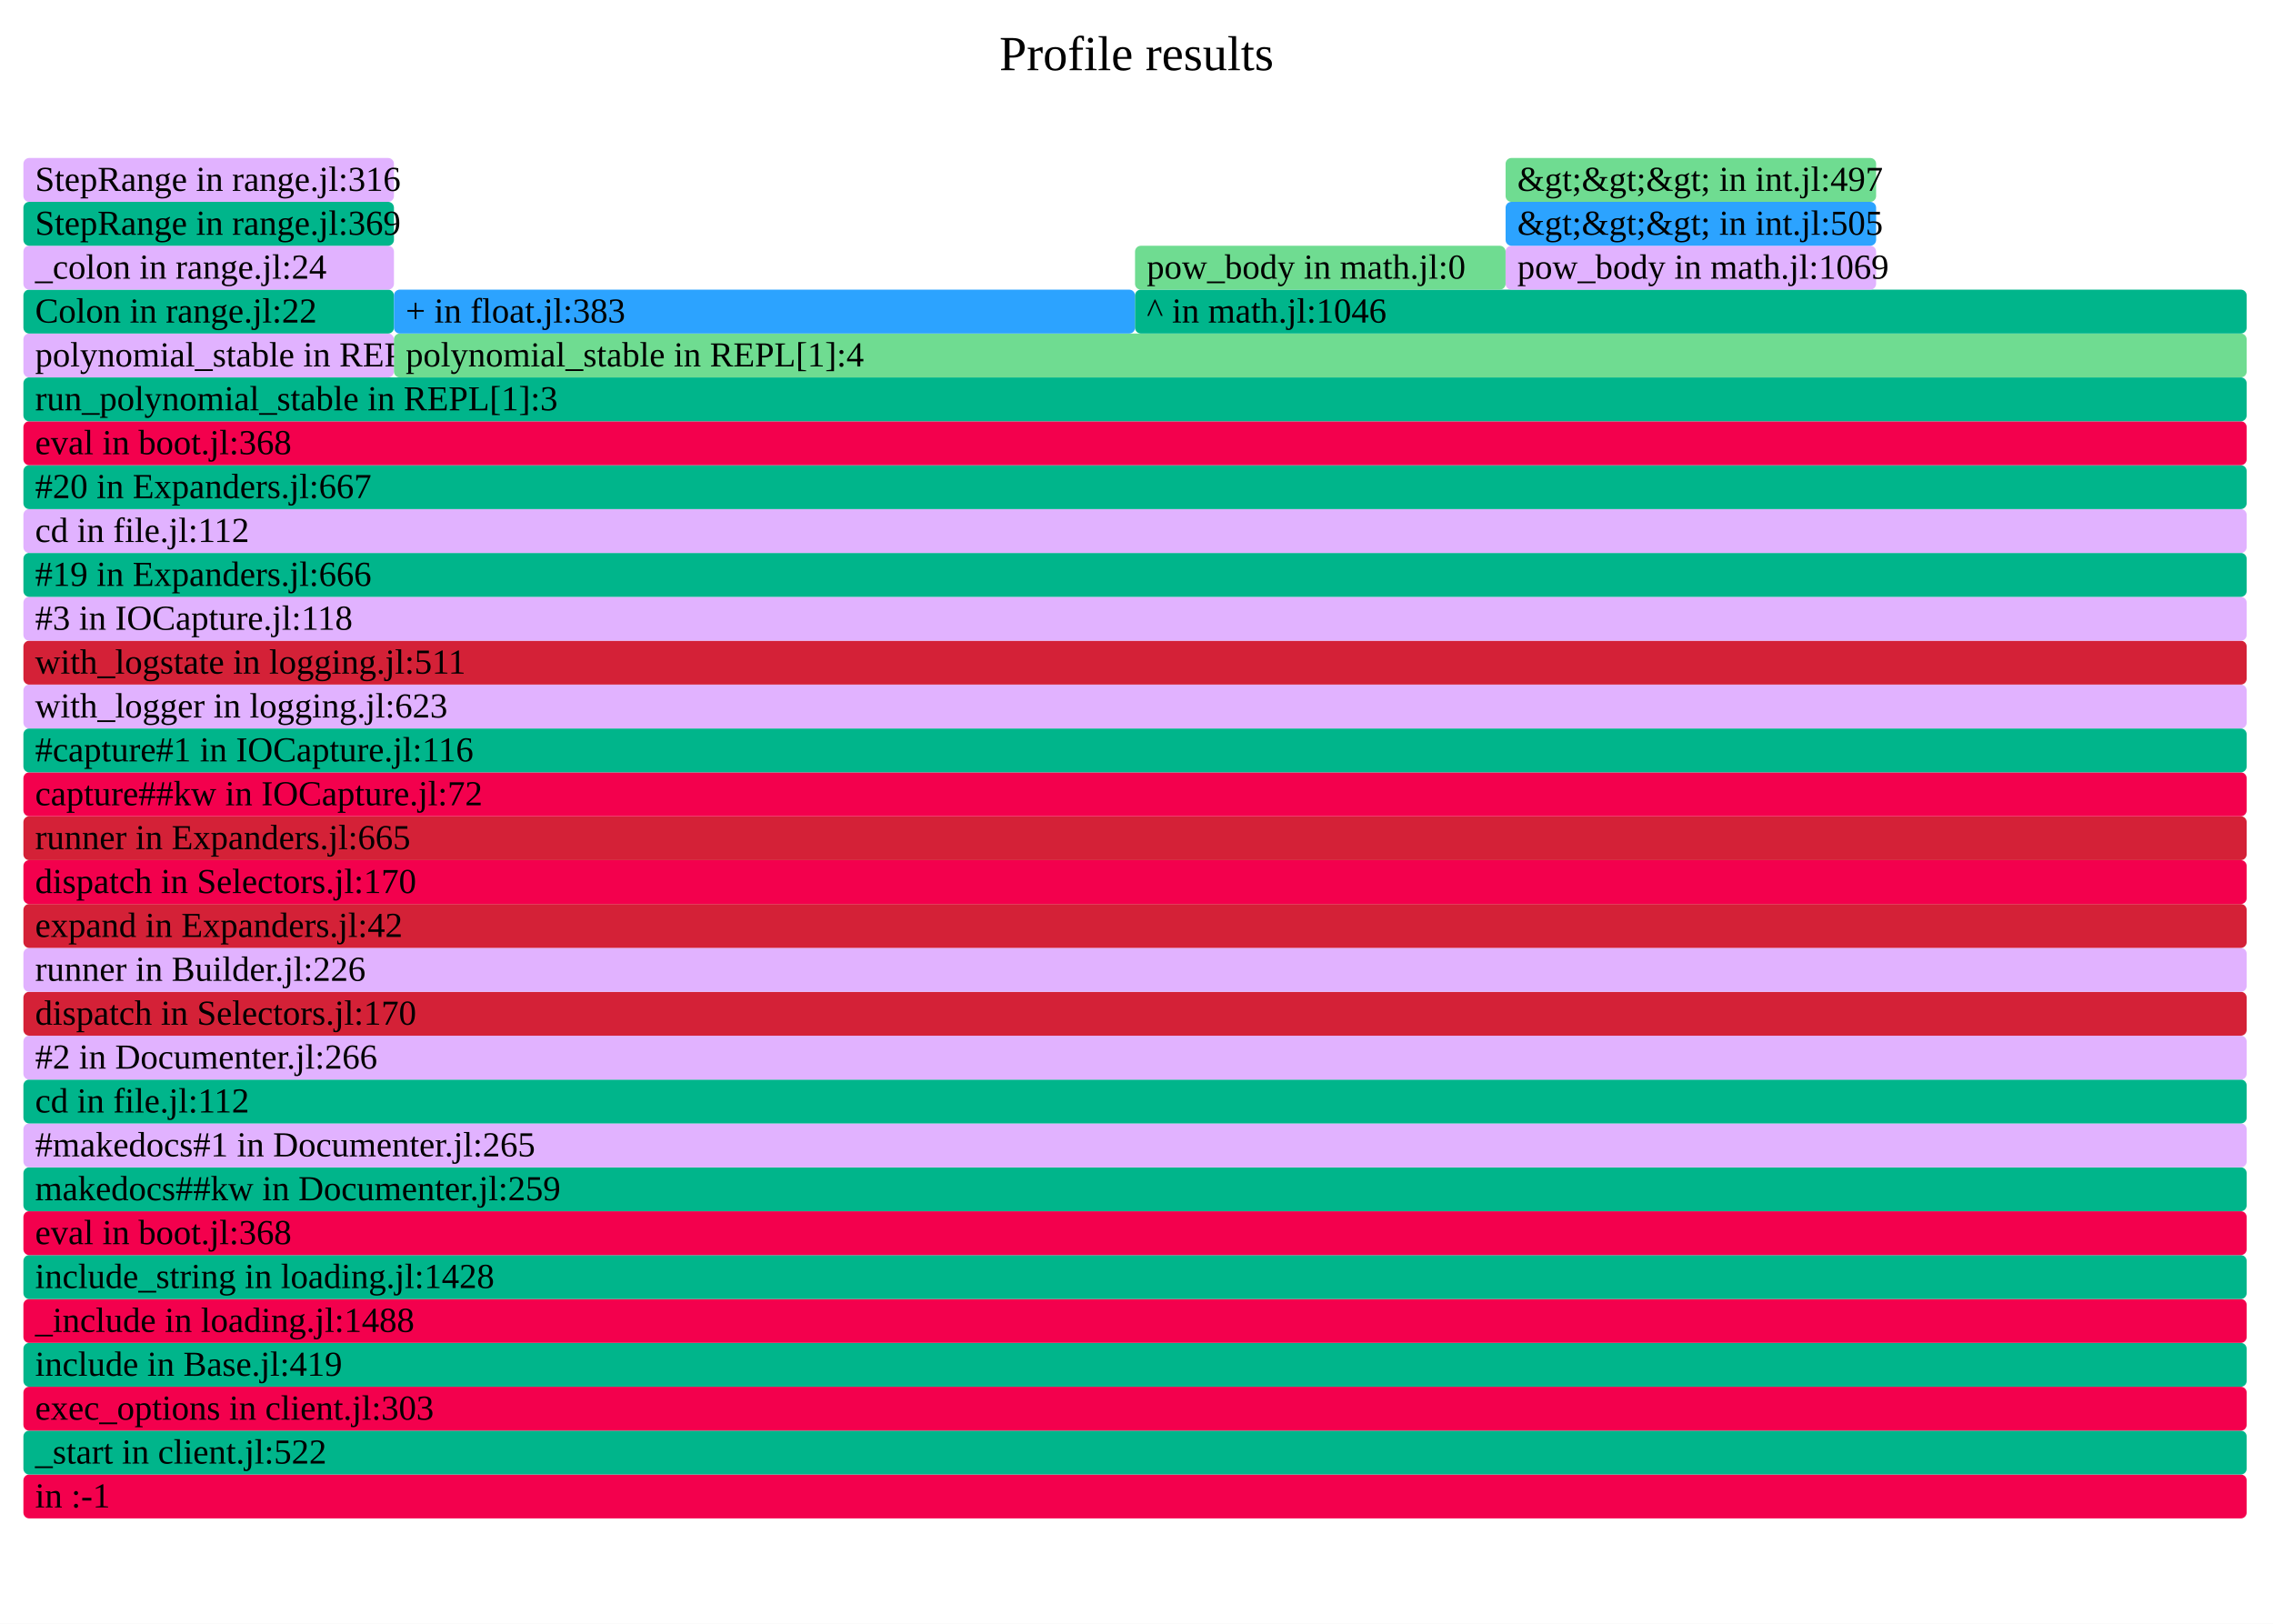
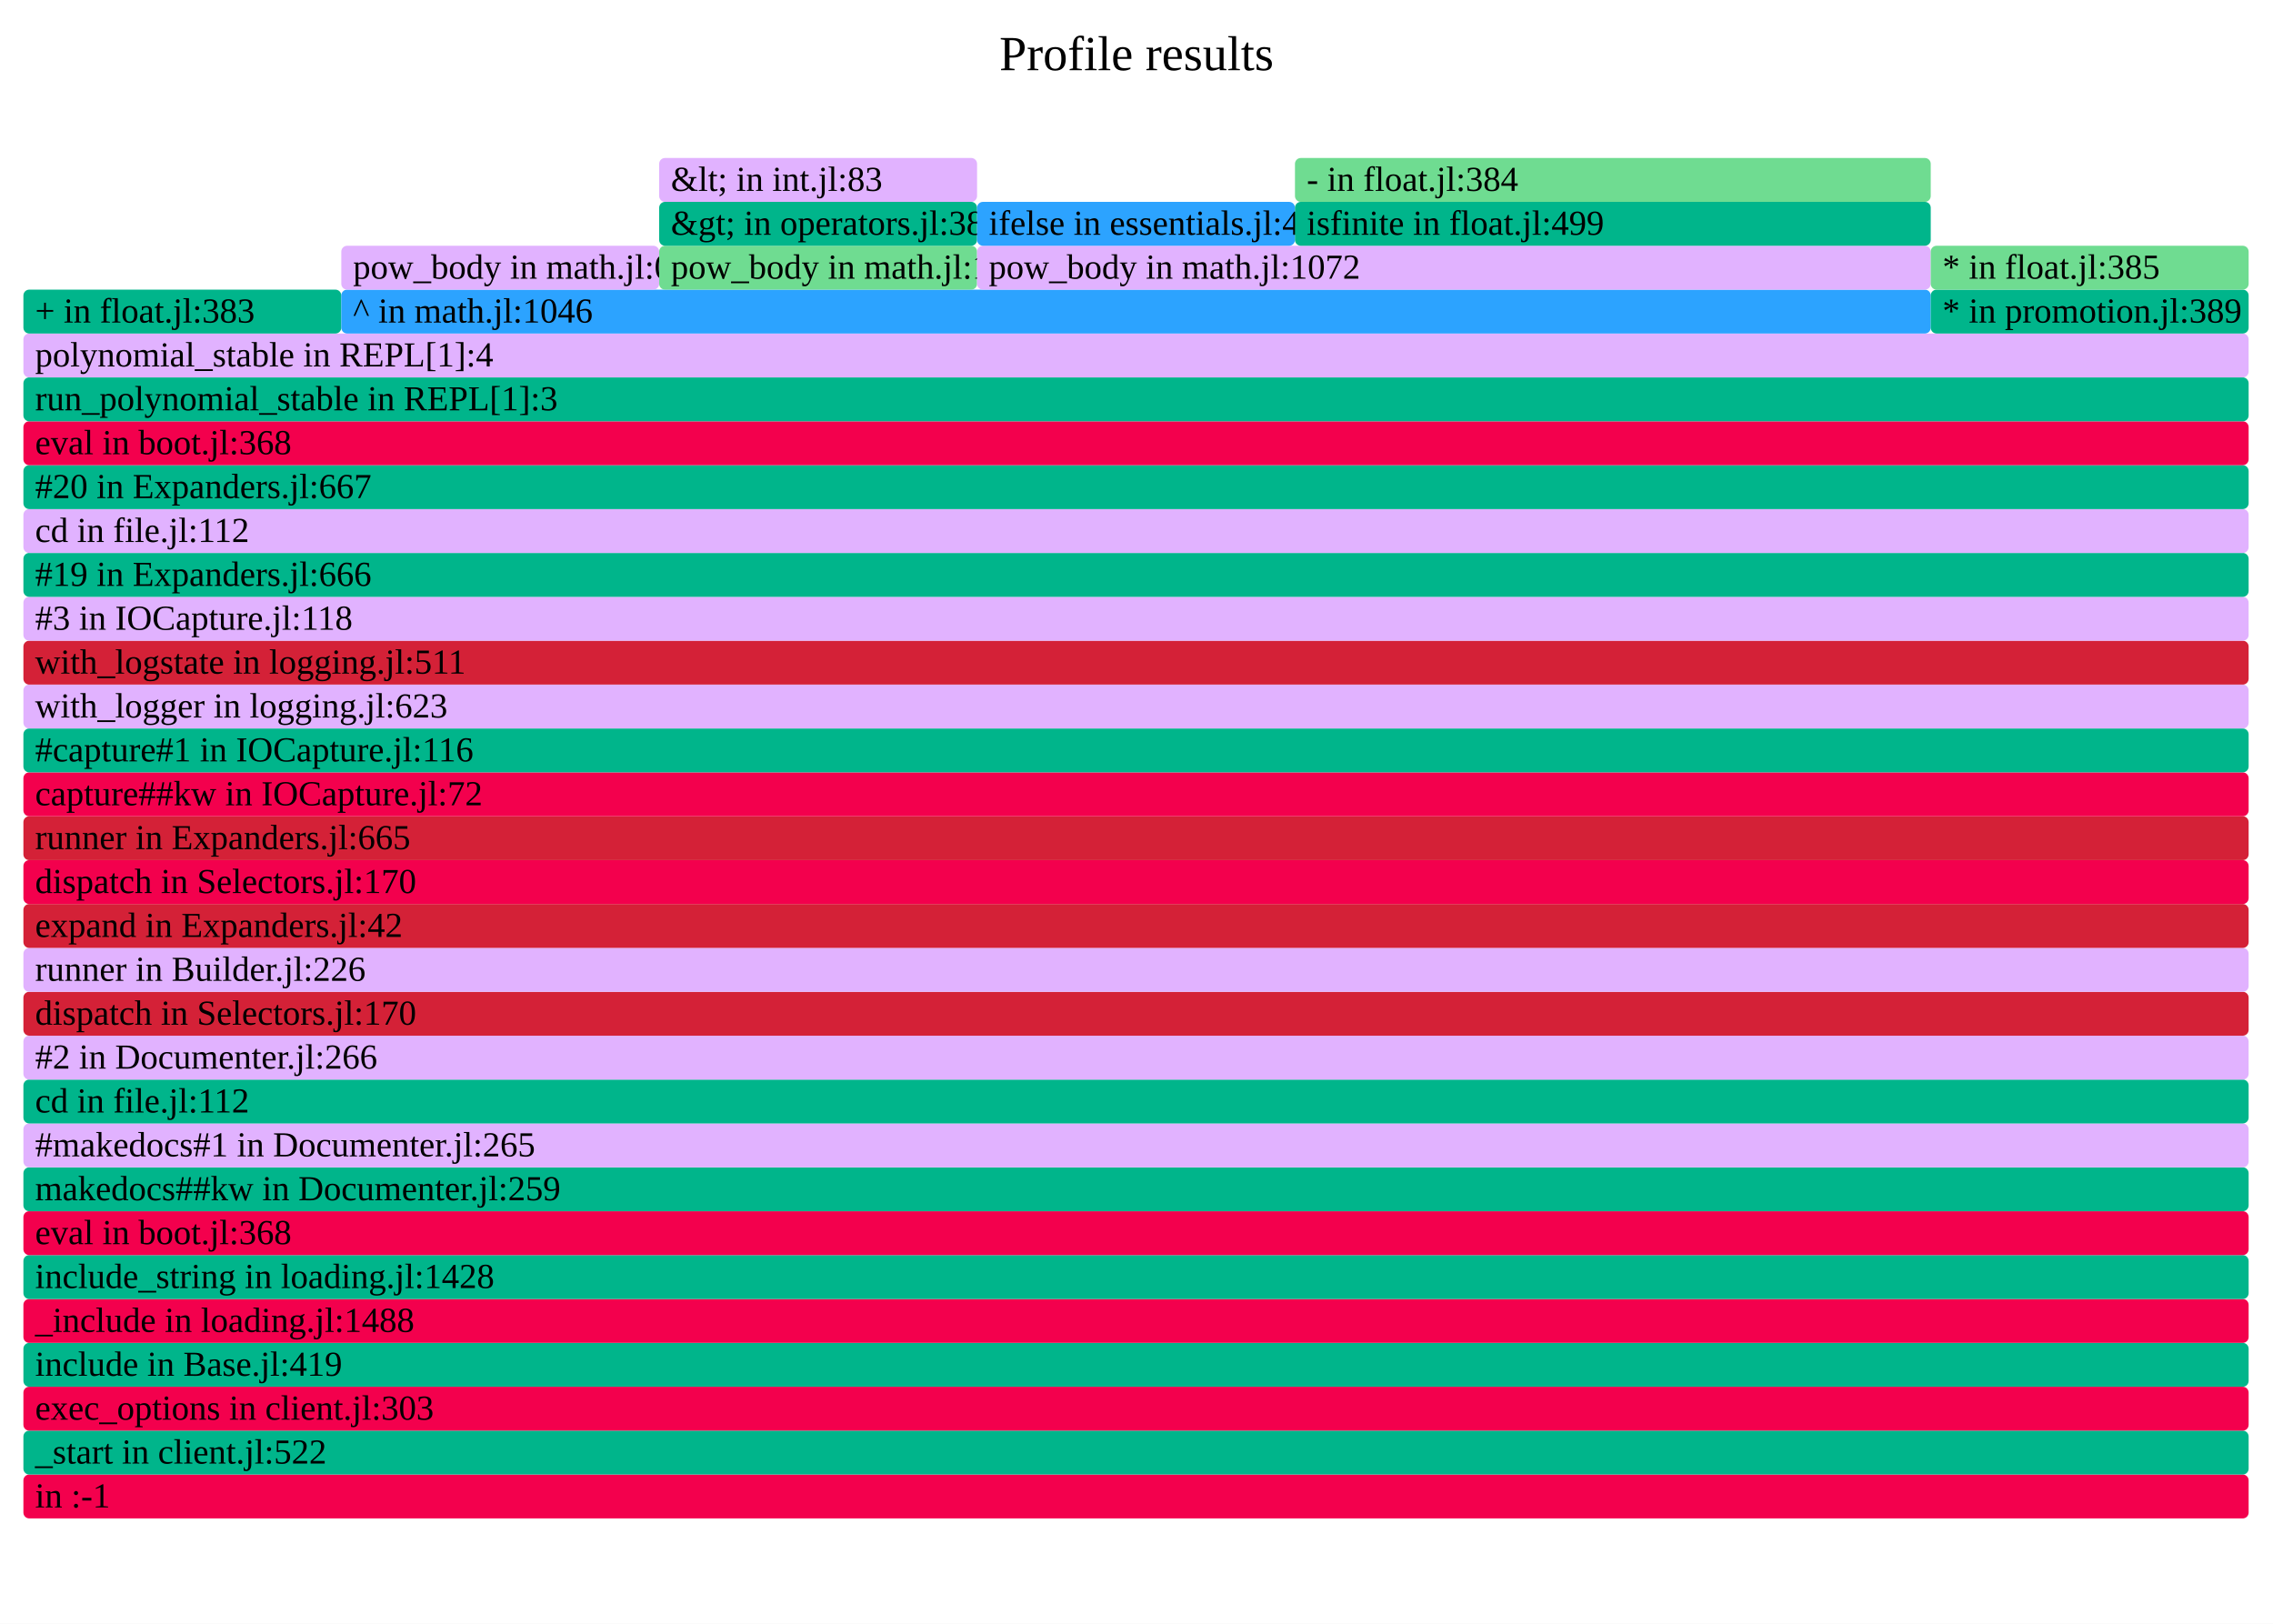
- <svg xmlns="http://www.w3.org/2000/svg" version="1.1" width="777" height="555" viewBox="0 0 777 555" id="fig-b9312c5264264adc959f7b79086c2c06">
+ <svg xmlns="http://www.w3.org/2000/svg" version="1.1" width="777" height="555" viewBox="0 0 777 555" id="fig-bd73b5abe182494897847e66b53a494a">
  <defs>
-     <clipPath id="fig-b9312c5264264adc959f7b79086c2c06-clip">
+     <clipPath id="fig-bd73b5abe182494897847e66b53a494a-clip">
      <rect x="0" y="0" width="777" height="555" />
    </clipPath>
  </defs>
  <style type="text/css">
-     #fig-b9312c5264264adc959f7b79086c2c06 text {
+     #fig-bd73b5abe182494897847e66b53a494a text {
        pointer-events: none;
        font-family: inherit;
        font-size: 12px;
        fill: #000000;
    }
-     text#fig-b9312c5264264adc959f7b79086c2c06-caption {
+     text#fig-bd73b5abe182494897847e66b53a494a-caption {
        font-size: 16.8px;
        fill: #000000;
        text-anchor: middle;
    }
-     #fig-b9312c5264264adc959f7b79086c2c06-bg {
+     #fig-bd73b5abe182494897847e66b53a494a-bg {
        fill: #FFFFFF;
    }
-     #fig-b9312c5264264adc959f7b79086c2c06-viewport rect, #fig-b9312c5264264adc959f7b79086c2c06-viewport path {
+     #fig-bd73b5abe182494897847e66b53a494a-viewport rect, #fig-bd73b5abe182494897847e66b53a494a-viewport path {
        vector-effect: non-scaling-stroke;
        fill-opacity: 1;
    }
-     #fig-b9312c5264264adc959f7b79086c2c06-viewport text {
+     #fig-bd73b5abe182494897847e66b53a494a-viewport text {
        stroke: #000000;
        stroke-width: 0;
        stroke-opacity: 0.35;
    }
-     #fig-b9312c5264264adc959f7b79086c2c06-viewport rect:hover, #fig-b9312c5264264adc959f7b79086c2c06-viewport path:hover {
+     #fig-bd73b5abe182494897847e66b53a494a-viewport rect:hover, #fig-bd73b5abe182494897847e66b53a494a-viewport path:hover {
        fill-opacity: 0.75;
        stroke: #000000;
        stroke-width: 0.5;
    }
-     #fig-b9312c5264264adc959f7b79086c2c06-viewport + rect {
+     #fig-bd73b5abe182494897847e66b53a494a-viewport + rect {
        fill: #FFFFFF;
        opacity: 0.8;
    }
-     text#fig-b9312c5264264adc959f7b79086c2c06-details{
+     text#fig-bd73b5abe182494897847e66b53a494a-details{
        fill: #000000;
    }
</style>
-   <g id="fig-b9312c5264264adc959f7b79086c2c06-frame" clip-path="url(#fig-b9312c5264264adc959f7b79086c2c06-clip)">
-     <rect id="fig-b9312c5264264adc959f7b79086c2c06-bg" x="0" y="0" width="777" height="555" />
-     <text id="fig-b9312c5264264adc959f7b79086c2c06-caption" x="388.5" y="24">Profile results</text>
-     <g id="fig-b9312c5264264adc959f7b79086c2c06-viewport" transform="scale(1)">
-       <rect x="8" y="504" width="760" height="15" rx="2" fill="#F3004D" data-dinfo="" />
+   <g id="fig-bd73b5abe182494897847e66b53a494a-frame" clip-path="url(#fig-bd73b5abe182494897847e66b53a494a-clip)">
+     <rect id="fig-bd73b5abe182494897847e66b53a494a-bg" x="0" y="0" width="777" height="555" />
+     <text id="fig-bd73b5abe182494897847e66b53a494a-caption" x="388.5" y="24">Profile results</text>
+     <g id="fig-bd73b5abe182494897847e66b53a494a-viewport" transform="scale(1)">
+       <rect x="8" y="504" width="760.67" height="15" rx="2" fill="#F3004D" data-dinfo="" />
      <text x="8" dx="4" y="515.25"> in :-1</text>
-       <rect x="8" y="489" width="760" height="15" rx="2" fill="#00B58B" data-dinfo="./" />
+       <rect x="8" y="489" width="760.67" height="15" rx="2" fill="#00B58B" data-dinfo="./" />
      <text x="8" dx="4" y="500.25">_start in client.jl:522</text>
-       <rect x="8" y="474" width="760" height="15" rx="2" fill="#F3004D" data-dinfo="./" />
+       <rect x="8" y="474" width="760.67" height="15" rx="2" fill="#F3004D" data-dinfo="./" />
      <text x="8" dx="4" y="485.25">exec_options in client.jl:303</text>
-       <rect x="8" y="459" width="760" height="15" rx="2" fill="#00B58B" data-dinfo="./" />
+       <rect x="8" y="459" width="760.67" height="15" rx="2" fill="#00B58B" data-dinfo="./" />
      <text x="8" dx="4" y="470.25">include in Base.jl:419</text>
-       <rect x="8" y="444" width="760" height="15" rx="2" fill="#F3004D" data-dinfo="./" />
+       <rect x="8" y="444" width="760.67" height="15" rx="2" fill="#F3004D" data-dinfo="./" />
      <text x="8" dx="4" y="455.25">_include in loading.jl:1488</text>
-       <rect x="8" y="429" width="760" height="15" rx="2" fill="#00B58B" data-dinfo="./" />
+       <rect x="8" y="429" width="760.67" height="15" rx="2" fill="#00B58B" data-dinfo="./" />
      <text x="8" dx="4" y="440.25">include_string in loading.jl:1428</text>
-       <rect x="8" y="414" width="760" height="15" rx="2" fill="#F3004D" data-dinfo="./" />
+       <rect x="8" y="414" width="760.67" height="15" rx="2" fill="#F3004D" data-dinfo="./" />
      <text x="8" dx="4" y="425.25">eval in boot.jl:368</text>
-       <rect x="8" y="399" width="760" height="15" rx="2" fill="#00B58B" data-dinfo="/home/runner/.julia/packages/Documenter/qdbx6/src/" />
+       <rect x="8" y="399" width="760.67" height="15" rx="2" fill="#00B58B" data-dinfo="/home/runner/.julia/packages/Documenter/qdbx6/src/" />
      <text x="8" dx="4" y="410.25">makedocs##kw in Documenter.jl:259</text>
-       <rect x="8" y="384" width="760" height="15" rx="2" fill="#E1B2FF" data-dinfo="/home/runner/.julia/packages/Documenter/qdbx6/src/" />
+       <rect x="8" y="384" width="760.67" height="15" rx="2" fill="#E1B2FF" data-dinfo="/home/runner/.julia/packages/Documenter/qdbx6/src/" />
      <text x="8" dx="4" y="395.25">#makedocs#1 in Documenter.jl:265</text>
-       <rect x="8" y="369" width="760" height="15" rx="2" fill="#00B58B" data-dinfo="./" />
+       <rect x="8" y="369" width="760.67" height="15" rx="2" fill="#00B58B" data-dinfo="./" />
      <text x="8" dx="4" y="380.25">cd in file.jl:112</text>
-       <rect x="8" y="354" width="760" height="15" rx="2" fill="#E1B2FF" data-dinfo="/home/runner/.julia/packages/Documenter/qdbx6/src/" />
+       <rect x="8" y="354" width="760.67" height="15" rx="2" fill="#E1B2FF" data-dinfo="/home/runner/.julia/packages/Documenter/qdbx6/src/" />
      <text x="8" dx="4" y="365.25">#2 in Documenter.jl:266</text>
-       <rect x="8" y="339" width="760" height="15" rx="2" fill="#D42137" data-dinfo="/home/runner/.julia/packages/Documenter/qdbx6/src/Utilities/" />
+       <rect x="8" y="339" width="760.67" height="15" rx="2" fill="#D42137" data-dinfo="/home/runner/.julia/packages/Documenter/qdbx6/src/Utilities/" />
      <text x="8" dx="4" y="350.25">dispatch in Selectors.jl:170</text>
-       <rect x="8" y="324" width="760" height="15" rx="2" fill="#E1B2FF" data-dinfo="/home/runner/.julia/packages/Documenter/qdbx6/src/" />
+       <rect x="8" y="324" width="760.67" height="15" rx="2" fill="#E1B2FF" data-dinfo="/home/runner/.julia/packages/Documenter/qdbx6/src/" />
      <text x="8" dx="4" y="335.25">runner in Builder.jl:226</text>
-       <rect x="8" y="309" width="760" height="15" rx="2" fill="#D42137" data-dinfo="/home/runner/.julia/packages/Documenter/qdbx6/src/" />
+       <rect x="8" y="309" width="760.67" height="15" rx="2" fill="#D42137" data-dinfo="/home/runner/.julia/packages/Documenter/qdbx6/src/" />
      <text x="8" dx="4" y="320.25">expand in Expanders.jl:42</text>
-       <rect x="8" y="294" width="760" height="15" rx="2" fill="#F3004D" data-dinfo="/home/runner/.julia/packages/Documenter/qdbx6/src/Utilities/" />
+       <rect x="8" y="294" width="760.67" height="15" rx="2" fill="#F3004D" data-dinfo="/home/runner/.julia/packages/Documenter/qdbx6/src/Utilities/" />
      <text x="8" dx="4" y="305.25">dispatch in Selectors.jl:170</text>
-       <rect x="8" y="279" width="760" height="15" rx="2" fill="#D42137" data-dinfo="/home/runner/.julia/packages/Documenter/qdbx6/src/" />
+       <rect x="8" y="279" width="760.67" height="15" rx="2" fill="#D42137" data-dinfo="/home/runner/.julia/packages/Documenter/qdbx6/src/" />
      <text x="8" dx="4" y="290.25">runner in Expanders.jl:665</text>
-       <rect x="8" y="264" width="760" height="15" rx="2" fill="#F3004D" data-dinfo="/home/runner/.julia/packages/IOCapture/sXY71/src/" />
+       <rect x="8" y="264" width="760.67" height="15" rx="2" fill="#F3004D" data-dinfo="/home/runner/.julia/packages/IOCapture/sXY71/src/" />
      <text x="8" dx="4" y="275.25">capture##kw in IOCapture.jl:72</text>
-       <rect x="8" y="249" width="760" height="15" rx="2" fill="#00B58B" data-dinfo="/home/runner/.julia/packages/IOCapture/sXY71/src/" />
+       <rect x="8" y="249" width="760.67" height="15" rx="2" fill="#00B58B" data-dinfo="/home/runner/.julia/packages/IOCapture/sXY71/src/" />
      <text x="8" dx="4" y="260.25">#capture#1 in IOCapture.jl:116</text>
-       <rect x="8" y="234" width="760" height="15" rx="2" fill="#E1B2FF" data-dinfo="./" />
+       <rect x="8" y="234" width="760.67" height="15" rx="2" fill="#E1B2FF" data-dinfo="./" />
      <text x="8" dx="4" y="245.25">with_logger in logging.jl:623</text>
-       <rect x="8" y="219" width="760" height="15" rx="2" fill="#D42137" data-dinfo="./" />
+       <rect x="8" y="219" width="760.67" height="15" rx="2" fill="#D42137" data-dinfo="./" />
      <text x="8" dx="4" y="230.25">with_logstate in logging.jl:511</text>
-       <rect x="8" y="204" width="760" height="15" rx="2" fill="#E1B2FF" data-dinfo="/home/runner/.julia/packages/IOCapture/sXY71/src/" />
+       <rect x="8" y="204" width="760.67" height="15" rx="2" fill="#E1B2FF" data-dinfo="/home/runner/.julia/packages/IOCapture/sXY71/src/" />
      <text x="8" dx="4" y="215.25">#3 in IOCapture.jl:118</text>
-       <rect x="8" y="189" width="760" height="15" rx="2" fill="#00B58B" data-dinfo="/home/runner/.julia/packages/Documenter/qdbx6/src/" />
+       <rect x="8" y="189" width="760.67" height="15" rx="2" fill="#00B58B" data-dinfo="/home/runner/.julia/packages/Documenter/qdbx6/src/" />
      <text x="8" dx="4" y="200.25">#19 in Expanders.jl:666</text>
-       <rect x="8" y="174" width="760" height="15" rx="2" fill="#E1B2FF" data-dinfo="./" />
+       <rect x="8" y="174" width="760.67" height="15" rx="2" fill="#E1B2FF" data-dinfo="./" />
      <text x="8" dx="4" y="185.25">cd in file.jl:112</text>
-       <rect x="8" y="159" width="760" height="15" rx="2" fill="#00B58B" data-dinfo="/home/runner/.julia/packages/Documenter/qdbx6/src/" />
+       <rect x="8" y="159" width="760.67" height="15" rx="2" fill="#00B58B" data-dinfo="/home/runner/.julia/packages/Documenter/qdbx6/src/" />
      <text x="8" dx="4" y="170.25">#20 in Expanders.jl:667</text>
-       <rect x="8" y="144" width="760" height="15" rx="2" fill="#F3004D" data-dinfo="./" />
+       <rect x="8" y="144" width="760.67" height="15" rx="2" fill="#F3004D" data-dinfo="./" />
      <text x="8" dx="4" y="155.25">eval in boot.jl:368</text>
-       <rect x="8" y="129" width="760" height="15" rx="2" fill="#00B58B" data-dinfo="./" />
+       <rect x="8" y="129" width="760.67" height="15" rx="2" fill="#00B58B" data-dinfo="./" />
      <text x="8" dx="4" y="140.25">run_polynomial_stable in REPL[1]:3</text>
-       <rect x="8" y="114" width="126.67" height="15" rx="2" fill="#E1B2FF" data-dinfo="./" />
-       <text x="8" dx="4" y="125.25">polynomial_stable in REPL[1]:3</text>
-       <rect x="8" y="99" width="126.67" height="15" rx="2" fill="#00B58B" data-dinfo="./" />
-       <text x="8" dx="4" y="110.25">Colon in range.jl:22</text>
-       <rect x="8" y="84" width="126.67" height="15" rx="2" fill="#E1B2FF" data-dinfo="./" />
-       <text x="8" dx="4" y="95.25">_colon in range.jl:24</text>
-       <rect x="8" y="69" width="126.67" height="15" rx="2" fill="#00B58B" data-dinfo="./" />
-       <text x="8" dx="4" y="80.25">StepRange in range.jl:369</text>
-       <rect x="8" y="54" width="126.67" height="15" rx="2" fill="#E1B2FF" data-dinfo="./" />
-       <text x="8" dx="4" y="65.25">StepRange in range.jl:316</text>
-       <rect x="134.67" y="114" width="633.33" height="15" rx="2" fill="#6FDC91" data-dinfo="./" />
-       <text x="134.67" dx="4" y="125.25">polynomial_stable in REPL[1]:4</text>
-       <rect x="134.67" y="99" width="253.33" height="15" rx="2" fill="#2CA3FF" data-dinfo="./" />
-       <text x="134.67" dx="4" y="110.25">+ in float.jl:383</text>
-       <rect x="388" y="99" width="380" height="15" rx="2" fill="#00B58B" data-dinfo="./" />
-       <text x="388" dx="4" y="110.25">^ in math.jl:1046</text>
-       <rect x="388" y="84" width="126.67" height="15" rx="2" fill="#6FDC91" data-dinfo="./" />
-       <text x="388" dx="4" y="95.25">pow_body in math.jl:0</text>
-       <rect x="514.67" y="84" width="126.66" height="15" rx="2" fill="#E1B2FF" data-dinfo="./" />
-       <text x="514.67" dx="4" y="95.25">pow_body in math.jl:1069</text>
-       <rect x="514.67" y="69" width="126.66" height="15" rx="2" fill="#2CA3FF" data-dinfo="./" />
-       <text x="514.67" dx="4" y="80.25">&amp;gt;&amp;gt;&amp;gt; in int.jl:505</text>
-       <rect x="514.67" y="54" width="126.66" height="15" rx="2" fill="#6FDC91" data-dinfo="./" />
-       <text x="514.67" dx="4" y="65.25">&amp;gt;&amp;gt;&amp;gt; in int.jl:497</text>
+       <rect x="8" y="114" width="760.67" height="15" rx="2" fill="#E1B2FF" data-dinfo="./" />
+       <text x="8" dx="4" y="125.25">polynomial_stable in REPL[1]:4</text>
+       <rect x="8" y="99" width="108.67" height="15" rx="2" fill="#00B58B" data-dinfo="./" />
+       <text x="8" dx="4" y="110.25">+ in float.jl:383</text>
+       <rect x="116.67" y="99" width="543.33" height="15" rx="2" fill="#2CA3FF" data-dinfo="./" />
+       <text x="116.67" dx="4" y="110.25">^ in math.jl:1046</text>
+       <rect x="116.67" y="84" width="108.66" height="15" rx="2" fill="#E1B2FF" data-dinfo="./" />
+       <text x="116.67" dx="4" y="95.25">pow_body in math.jl:0</text>
+       <rect x="225.33" y="84" width="108.67" height="15" rx="2" fill="#6FDC91" data-dinfo="./" />
+       <text x="225.33" dx="4" y="95.25">pow_body in math.jl:1060</text>
+       <rect x="225.33" y="69" width="108.67" height="15" rx="2" fill="#00B58B" data-dinfo="./" />
+       <text x="225.33" dx="4" y="80.25">&amp;gt; in operators.jl:382</text>
+       <rect x="225.33" y="54" width="108.67" height="15" rx="2" fill="#E1B2FF" data-dinfo="./" />
+       <text x="225.33" dx="4" y="65.25">&amp;lt; in int.jl:83</text>
+       <rect x="334" y="84" width="326" height="15" rx="2" fill="#E1B2FF" data-dinfo="./" />
+       <text x="334" dx="4" y="95.25">pow_body in math.jl:1072</text>
+       <rect x="334" y="69" width="108.67" height="15" rx="2" fill="#2CA3FF" data-dinfo="./" />
+       <text x="334" dx="4" y="80.25">ifelse in essentials.jl:489</text>
+       <rect x="442.67" y="69" width="217.33" height="15" rx="2" fill="#00B58B" data-dinfo="./" />
+       <text x="442.67" dx="4" y="80.25">isfinite in float.jl:499</text>
+       <rect x="442.67" y="54" width="217.33" height="15" rx="2" fill="#6FDC91" data-dinfo="./" />
+       <text x="442.67" dx="4" y="65.25">- in float.jl:384</text>
+       <rect x="660" y="99" width="108.67" height="15" rx="2" fill="#00B58B" data-dinfo="./" />
+       <text x="660" dx="4" y="110.25">* in promotion.jl:389</text>
+       <rect x="660" y="84" width="108.67" height="15" rx="2" fill="#6FDC91" data-dinfo="./" />
+       <text x="660" dx="4" y="95.25">* in float.jl:385</text>
    </g>
  </g>
</svg>
